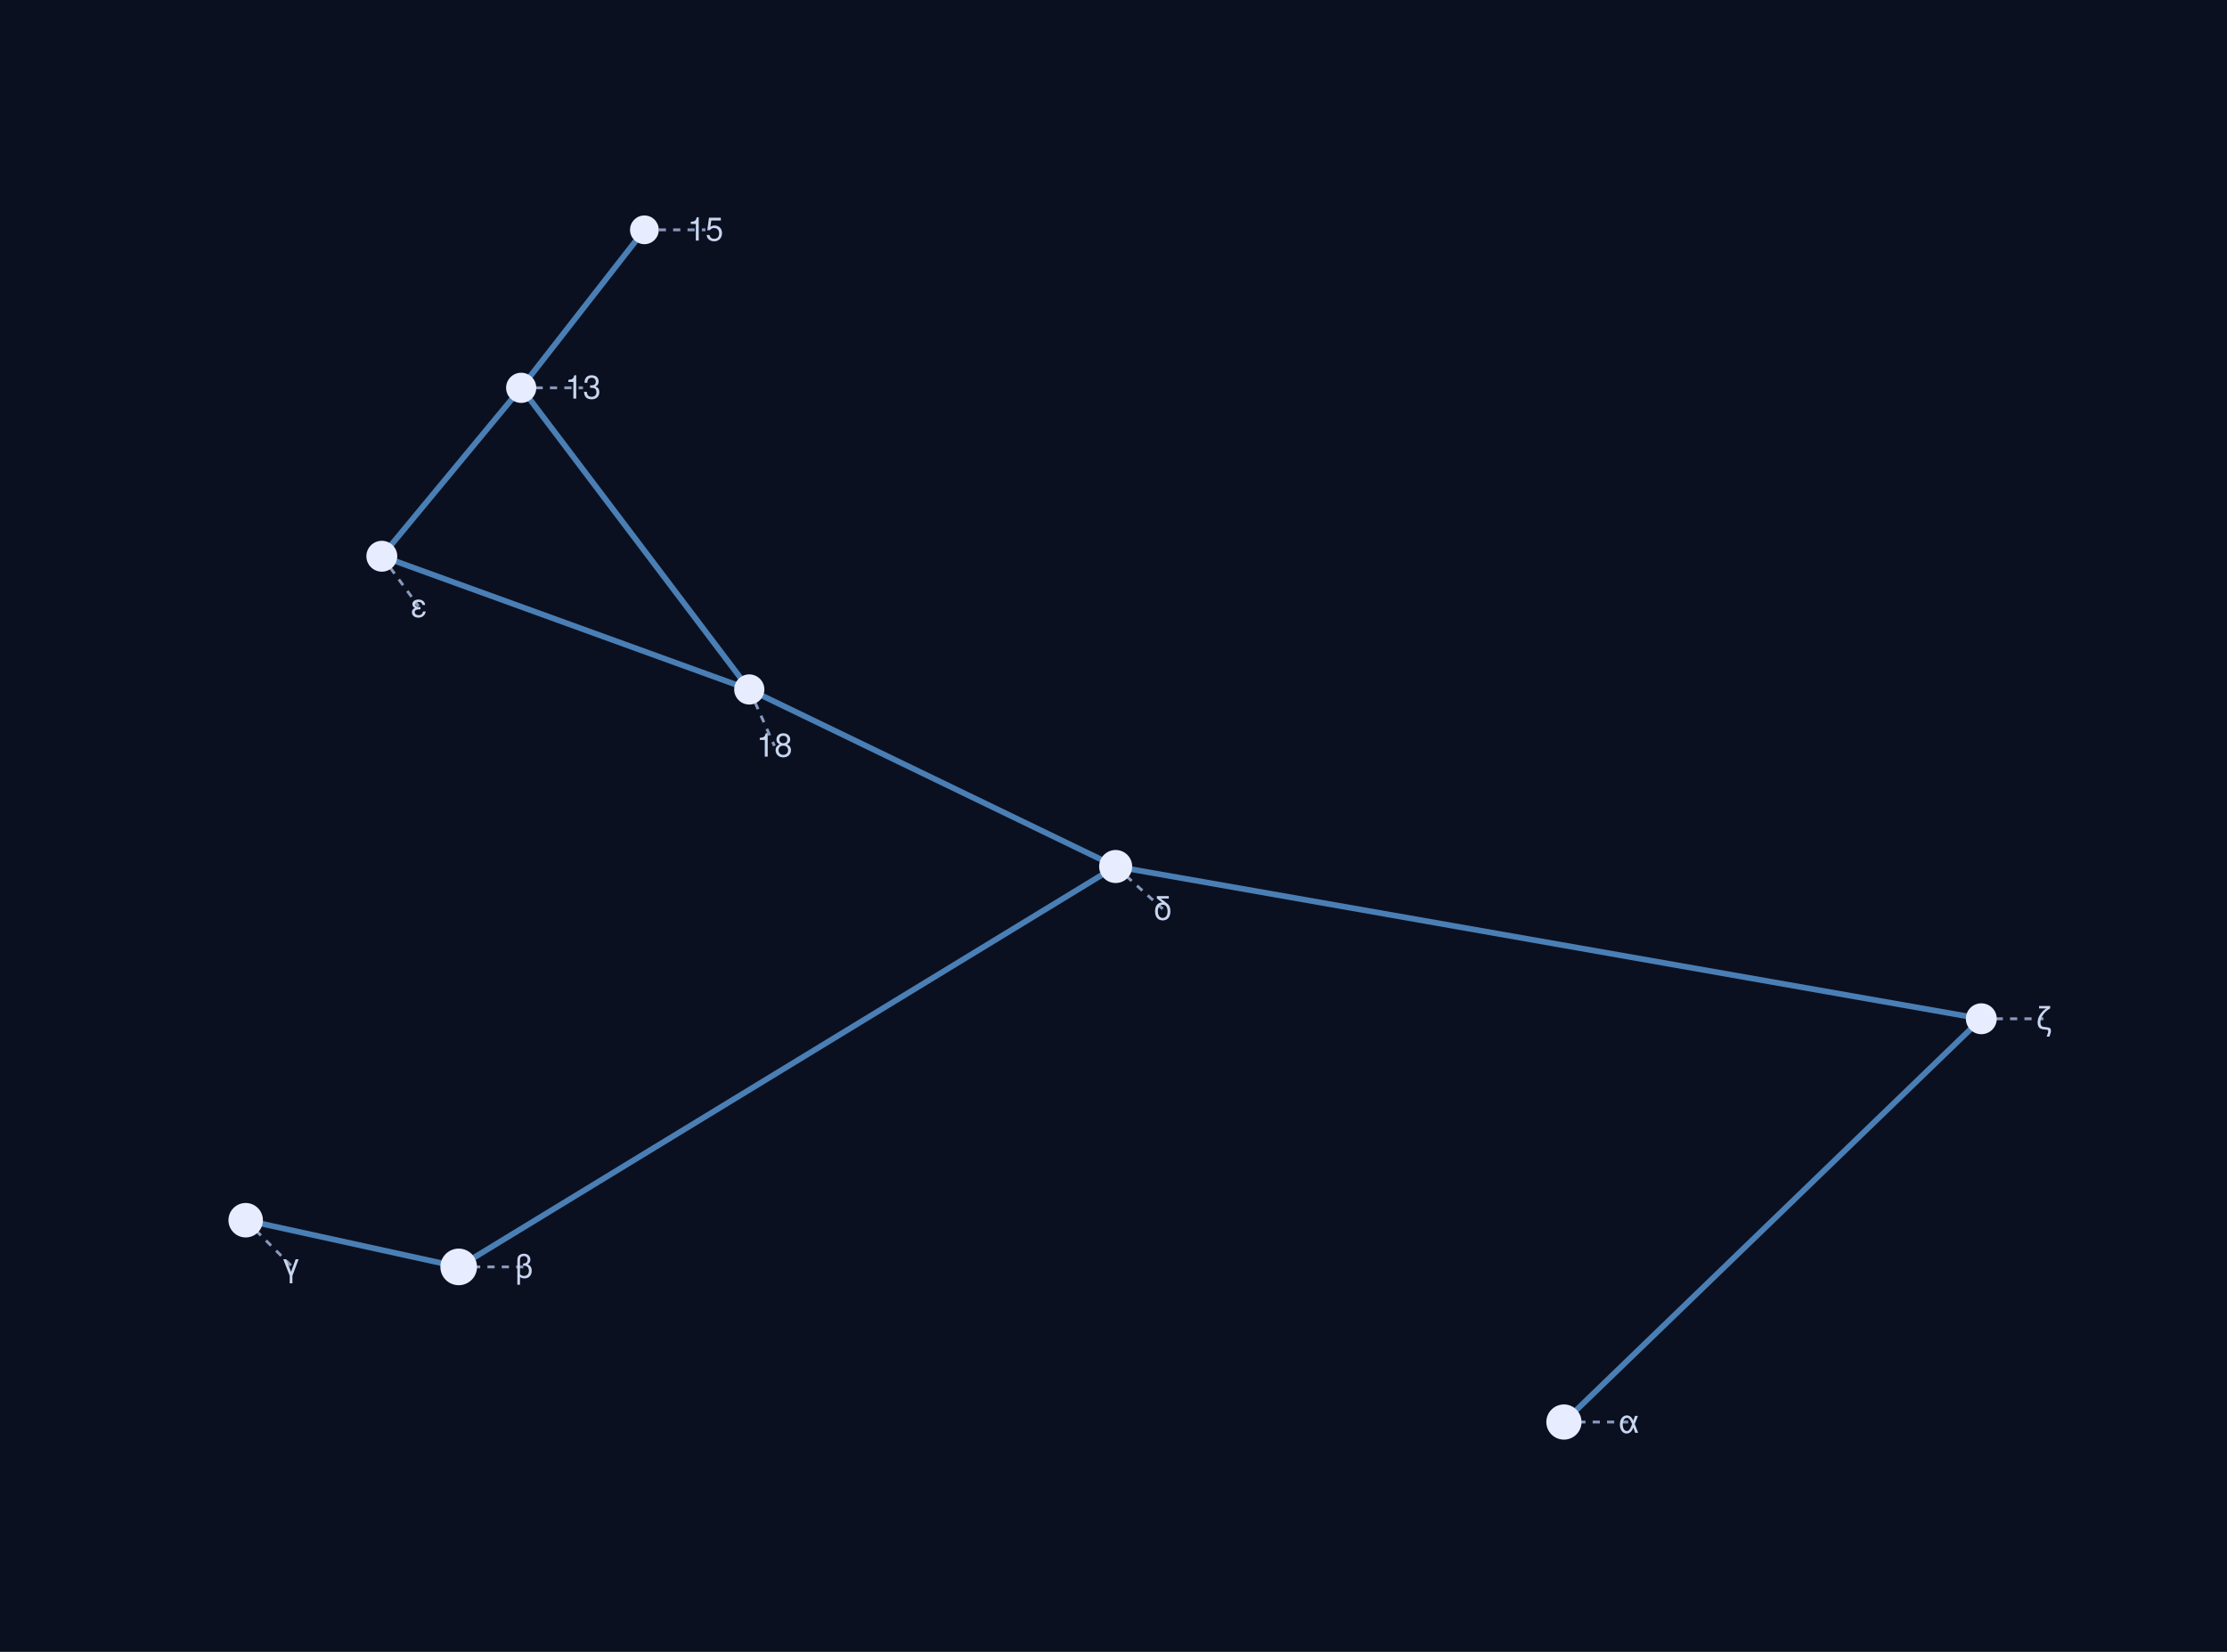
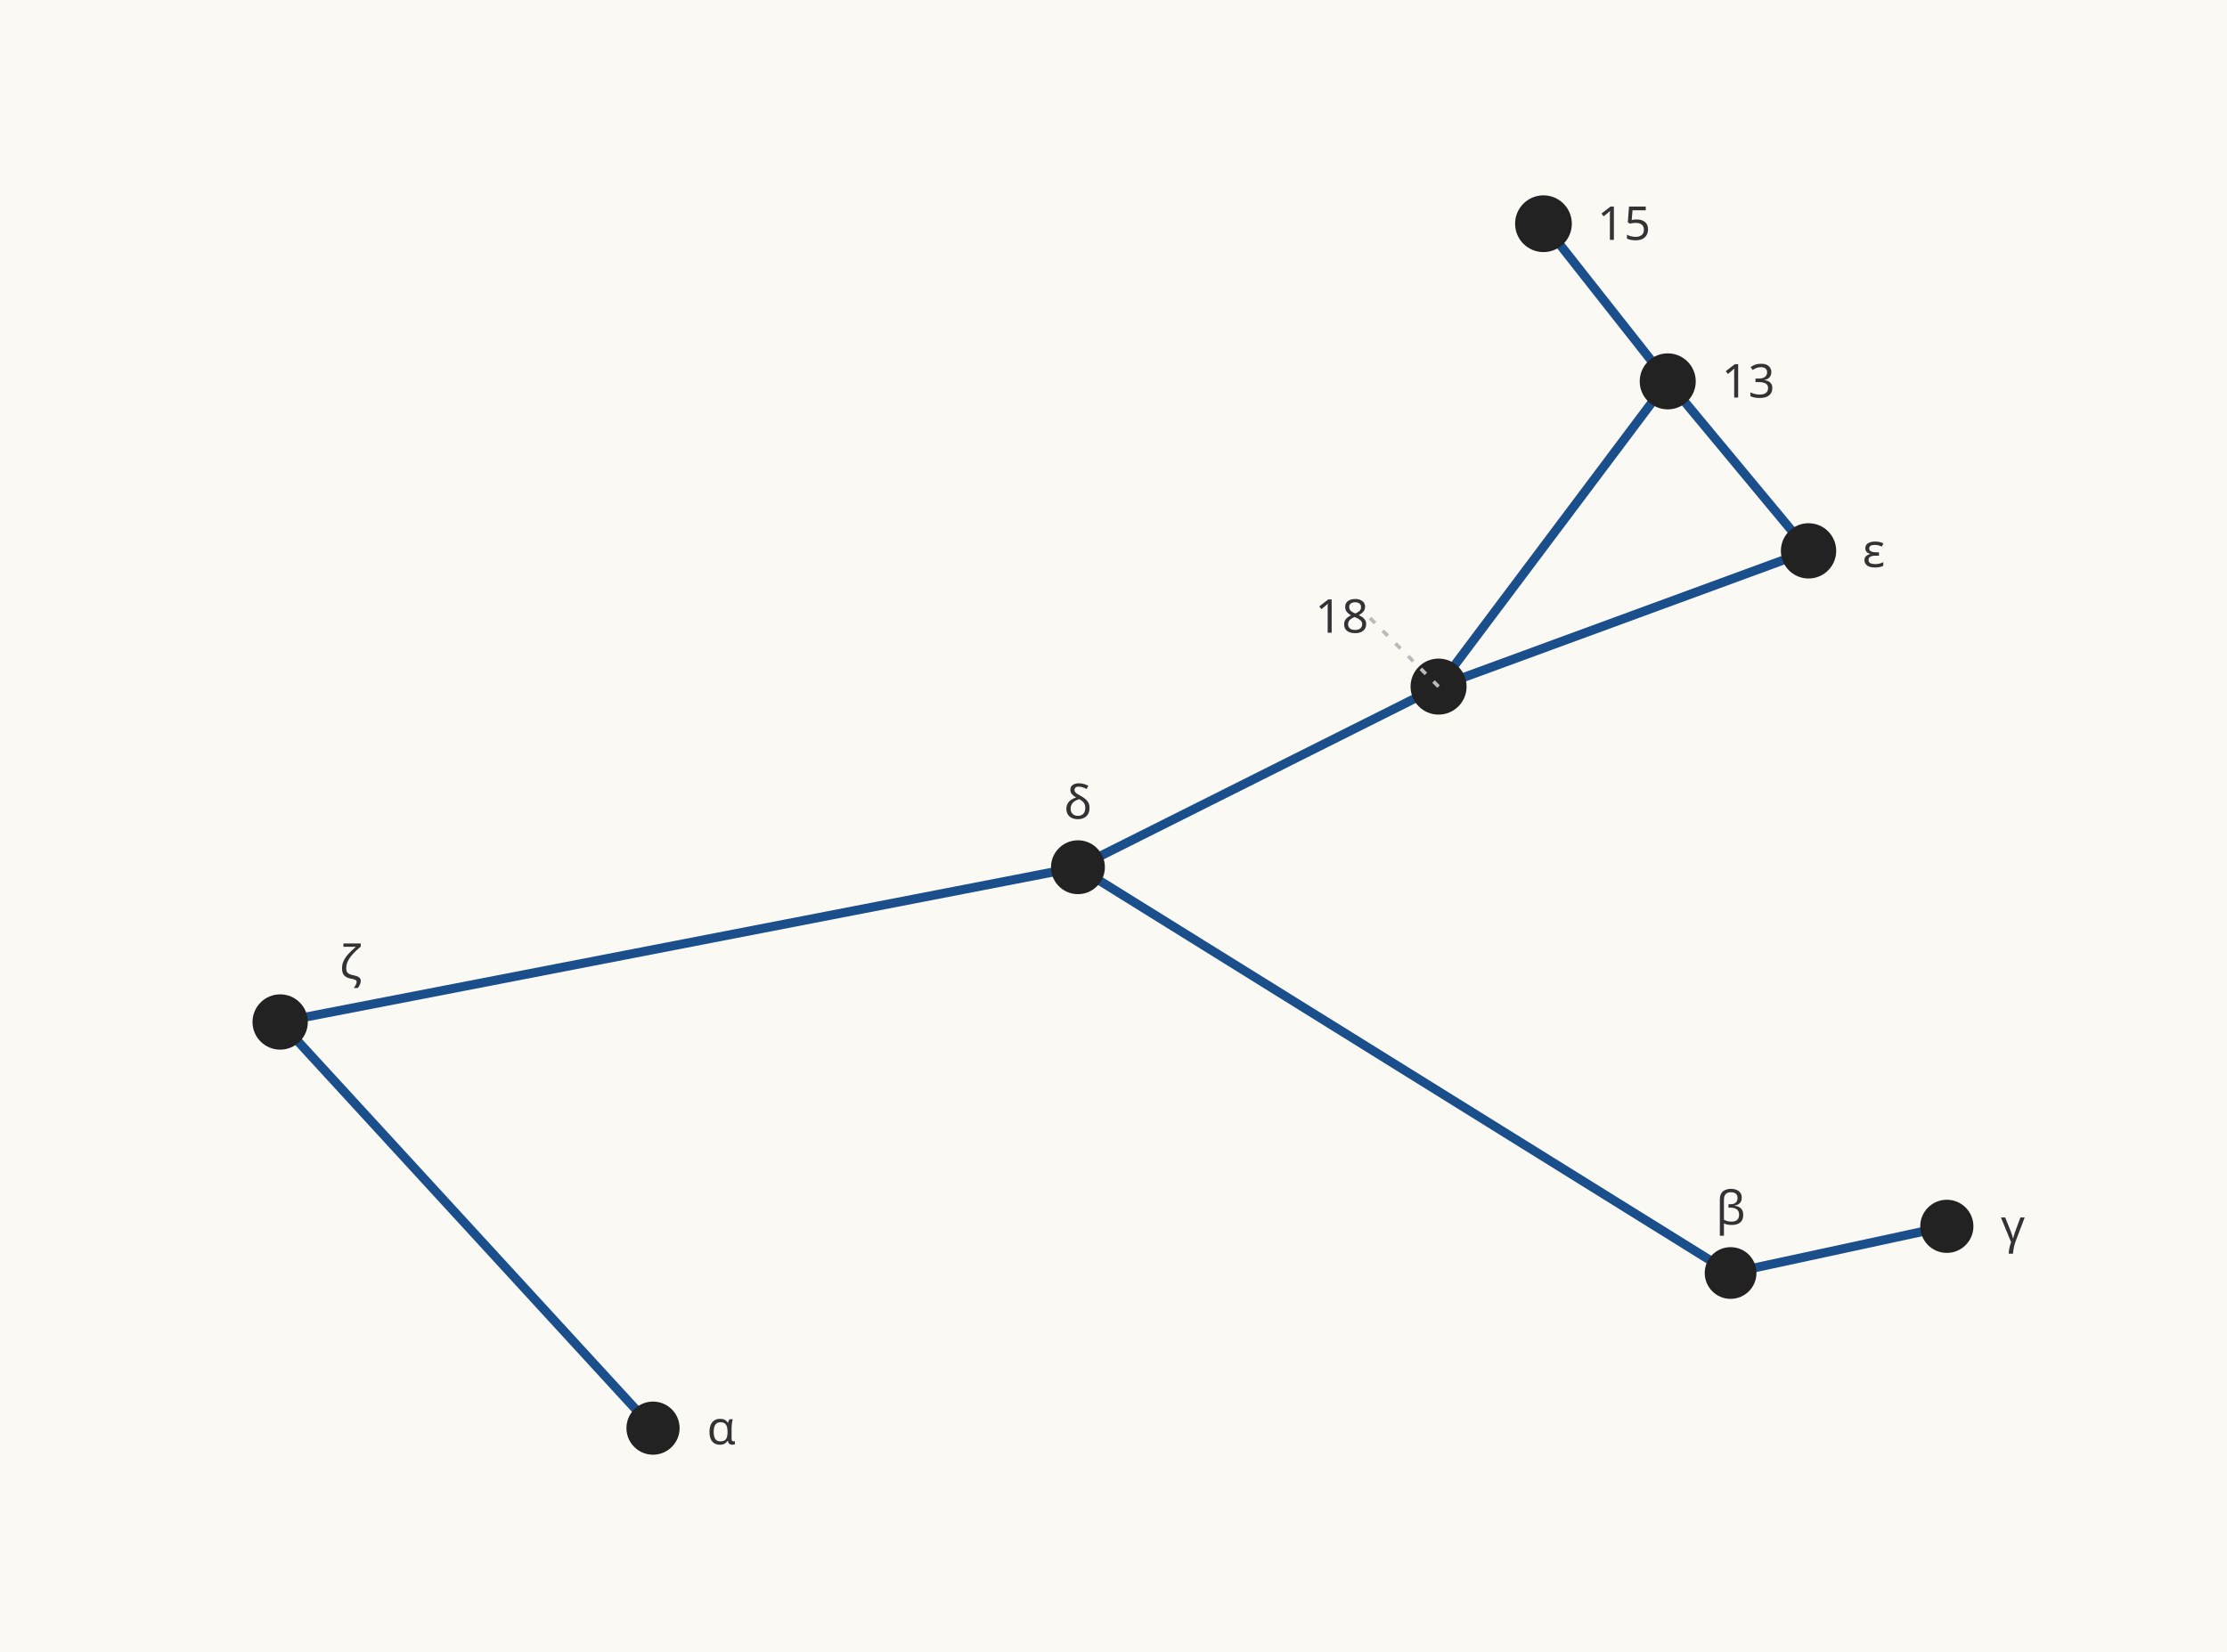
- <svg xmlns="http://www.w3.org/2000/svg" viewBox="0 0 620 460" width="620" height="460">
-   <rect width="620" height="460" fill="#0b1020" />
-   <line x1="179.4" y1="64.0" x2="145.1" y2="108.0" stroke="#4a7fb5" stroke-width="1.6" />
-   <line x1="145.1" y1="108.0" x2="106.3" y2="154.9" stroke="#4a7fb5" stroke-width="1.6" />
-   <line x1="106.3" y1="154.9" x2="208.6" y2="192.0" stroke="#4a7fb5" stroke-width="1.6" />
-   <line x1="208.6" y1="192.0" x2="145.1" y2="108.0" stroke="#4a7fb5" stroke-width="1.6" />
-   <line x1="208.6" y1="192.0" x2="310.6" y2="241.3" stroke="#4a7fb5" stroke-width="1.6" />
-   <line x1="310.6" y1="241.3" x2="127.7" y2="352.8" stroke="#4a7fb5" stroke-width="1.6" />
-   <line x1="127.7" y1="352.8" x2="68.4" y2="339.8" stroke="#4a7fb5" stroke-width="1.6" />
-   <line x1="310.6" y1="241.3" x2="551.6" y2="283.7" stroke="#4a7fb5" stroke-width="1.6" />
-   <line x1="551.6" y1="283.7" x2="435.4" y2="396.0" stroke="#4a7fb5" stroke-width="1.6" />
-   <line x1="68.4" y1="339.8" x2="81.0" y2="352.4" stroke="#8899bb" stroke-width="0.8" stroke-dasharray="2,2" />
-   <line x1="106.3" y1="154.9" x2="116.5" y2="168.8" stroke="#8899bb" stroke-width="0.8" stroke-dasharray="2,2" />
-   <line x1="127.7" y1="352.8" x2="145.9" y2="352.8" stroke="#8899bb" stroke-width="0.8" stroke-dasharray="2,2" />
-   <line x1="145.1" y1="108.0" x2="162.3" y2="108.0" stroke="#8899bb" stroke-width="0.8" stroke-dasharray="2,2" />
-   <line x1="179.4" y1="64.0" x2="196.4" y2="64.0" stroke="#8899bb" stroke-width="0.8" stroke-dasharray="2,2" />
-   <line x1="208.6" y1="192.0" x2="215.6" y2="207.7" stroke="#8899bb" stroke-width="0.8" stroke-dasharray="2,2" />
-   <line x1="310.6" y1="241.3" x2="323.7" y2="253.1" stroke="#8899bb" stroke-width="0.8" stroke-dasharray="2,2" />
-   <line x1="435.4" y1="396.0" x2="453.3" y2="396.0" stroke="#8899bb" stroke-width="0.8" stroke-dasharray="2,2" />
-   <line x1="551.6" y1="283.7" x2="568.9" y2="283.7" stroke="#8899bb" stroke-width="0.8" stroke-dasharray="2,2" />
-   <circle cx="68.4" cy="339.8" r="4.8" fill="#e8ecff" />
-   <text x="81.0" y="355.4" font-family="Helvetica,Arial" font-size="9" fill="#c9d6f0" text-anchor="middle">γ</text>
-   <circle cx="106.3" cy="154.9" r="4.3" fill="#e8ecff" />
-   <text x="116.5" y="171.8" font-family="Helvetica,Arial" font-size="9" fill="#c9d6f0" text-anchor="middle">ε</text>
-   <circle cx="127.7" cy="352.8" r="5.1" fill="#e8ecff" />
-   <text x="145.9" y="355.8" font-family="Helvetica,Arial" font-size="9" fill="#c9d6f0" text-anchor="middle">β</text>
-   <circle cx="145.1" cy="108.0" r="4.2" fill="#e8ecff" />
-   <text x="162.3" y="111.0" font-family="Helvetica,Arial" font-size="9" fill="#c9d6f0" text-anchor="middle">13</text>
-   <circle cx="179.4" cy="64.0" r="4.0" fill="#e8ecff" />
-   <text x="196.4" y="67.0" font-family="Helvetica,Arial" font-size="9" fill="#c9d6f0" text-anchor="middle">15</text>
-   <circle cx="208.6" cy="192.0" r="4.2" fill="#e8ecff" />
-   <text x="215.6" y="210.7" font-family="Helvetica,Arial" font-size="9" fill="#c9d6f0" text-anchor="middle">18</text>
-   <circle cx="310.6" cy="241.3" r="4.6" fill="#e8ecff" />
-   <text x="323.7" y="256.1" font-family="Helvetica,Arial" font-size="9" fill="#c9d6f0" text-anchor="middle">δ</text>
-   <circle cx="435.4" cy="396.0" r="4.9" fill="#e8ecff" />
-   <text x="453.3" y="399.0" font-family="Helvetica,Arial" font-size="9" fill="#c9d6f0" text-anchor="middle">α</text>
-   <circle cx="551.6" cy="283.7" r="4.3" fill="#e8ecff" />
-   <text x="568.9" y="286.7" font-family="Helvetica,Arial" font-size="9" fill="#c9d6f0" text-anchor="middle">ζ</text>
+ <svg xmlns="http://www.w3.org/2000/svg" viewBox="0 0 620 460" width="620" height="460" role="img" aria-label="Figure de la constellation Licorne">
+   <rect width="620" height="460" fill="#fbf9f4" />
+   <line x1="429.7" y1="62.3" x2="464.3" y2="106.2" stroke="#1a4f8b" stroke-width="2.5" stroke-linecap="round" />
+   <line x1="464.3" y1="106.2" x2="503.5" y2="153.4" stroke="#1a4f8b" stroke-width="2.5" stroke-linecap="round" />
+   <line x1="503.5" y1="153.4" x2="400.5" y2="191.2" stroke="#1a4f8b" stroke-width="2.5" stroke-linecap="round" />
+   <line x1="400.5" y1="191.2" x2="464.3" y2="106.2" stroke="#1a4f8b" stroke-width="2.5" stroke-linecap="round" />
+   <line x1="400.5" y1="191.2" x2="300.1" y2="241.5" stroke="#1a4f8b" stroke-width="2.5" stroke-linecap="round" />
+   <line x1="300.1" y1="241.5" x2="481.8" y2="354.5" stroke="#1a4f8b" stroke-width="2.5" stroke-linecap="round" />
+   <line x1="481.8" y1="354.5" x2="542.0" y2="341.5" stroke="#1a4f8b" stroke-width="2.5" stroke-linecap="round" />
+   <line x1="300.1" y1="241.5" x2="78.0" y2="284.6" stroke="#1a4f8b" stroke-width="2.5" stroke-linecap="round" />
+   <line x1="78.0" y1="284.6" x2="181.8" y2="397.7" stroke="#1a4f8b" stroke-width="2.5" stroke-linecap="round" />
+   <circle cx="542.0" cy="341.5" r="7.4" fill="#222" />
+   <circle cx="503.5" cy="153.4" r="7.7" fill="#222" />
+   <circle cx="481.8" cy="354.5" r="7.2" fill="#222" />
+   <circle cx="464.3" cy="106.2" r="7.8" fill="#222" />
+   <circle cx="429.7" cy="62.3" r="7.9" fill="#222" />
+   <circle cx="400.5" cy="191.2" r="7.8" fill="#222" />
+   <circle cx="300.1" cy="241.5" r="7.5" fill="#222" />
+   <circle cx="181.8" cy="397.7" r="7.4" fill="#222" />
+   <circle cx="78.0" cy="284.6" r="7.7" fill="#222" />
+   <text x="479.3" y="110.7" font-family="system-ui,sans-serif" font-size="13" fill="#333" text-anchor="start">13</text>
+   <text x="444.7" y="66.8" font-family="system-ui,sans-serif" font-size="13" fill="#333" text-anchor="start">15</text>
+   <text x="557.0" y="346.0" font-family="system-ui,sans-serif" font-size="13" fill="#333" text-anchor="start">γ</text>
+   <text x="518.5" y="157.9" font-family="system-ui,sans-serif" font-size="13" fill="#333" text-anchor="start">ε</text>
+   <text x="481.8" y="341.0" font-family="system-ui,sans-serif" font-size="13" fill="#333" text-anchor="middle">β</text>
+   <line x1="400.5" y1="191.2" x2="381.0" y2="171.7" stroke="#bbb" stroke-width="1" stroke-dasharray="2,3" />
+   <text x="381.0" y="176.2" font-family="system-ui,sans-serif" font-size="13" fill="#333" text-anchor="end">18</text>
+   <text x="300.1" y="228.0" font-family="system-ui,sans-serif" font-size="13" fill="#333" text-anchor="middle">δ</text>
+   <text x="196.8" y="402.2" font-family="system-ui,sans-serif" font-size="13" fill="#333" text-anchor="start">α</text>
+   <text x="94.5" y="272.6" font-family="system-ui,sans-serif" font-size="13" fill="#333" text-anchor="start">ζ</text>
</svg>
